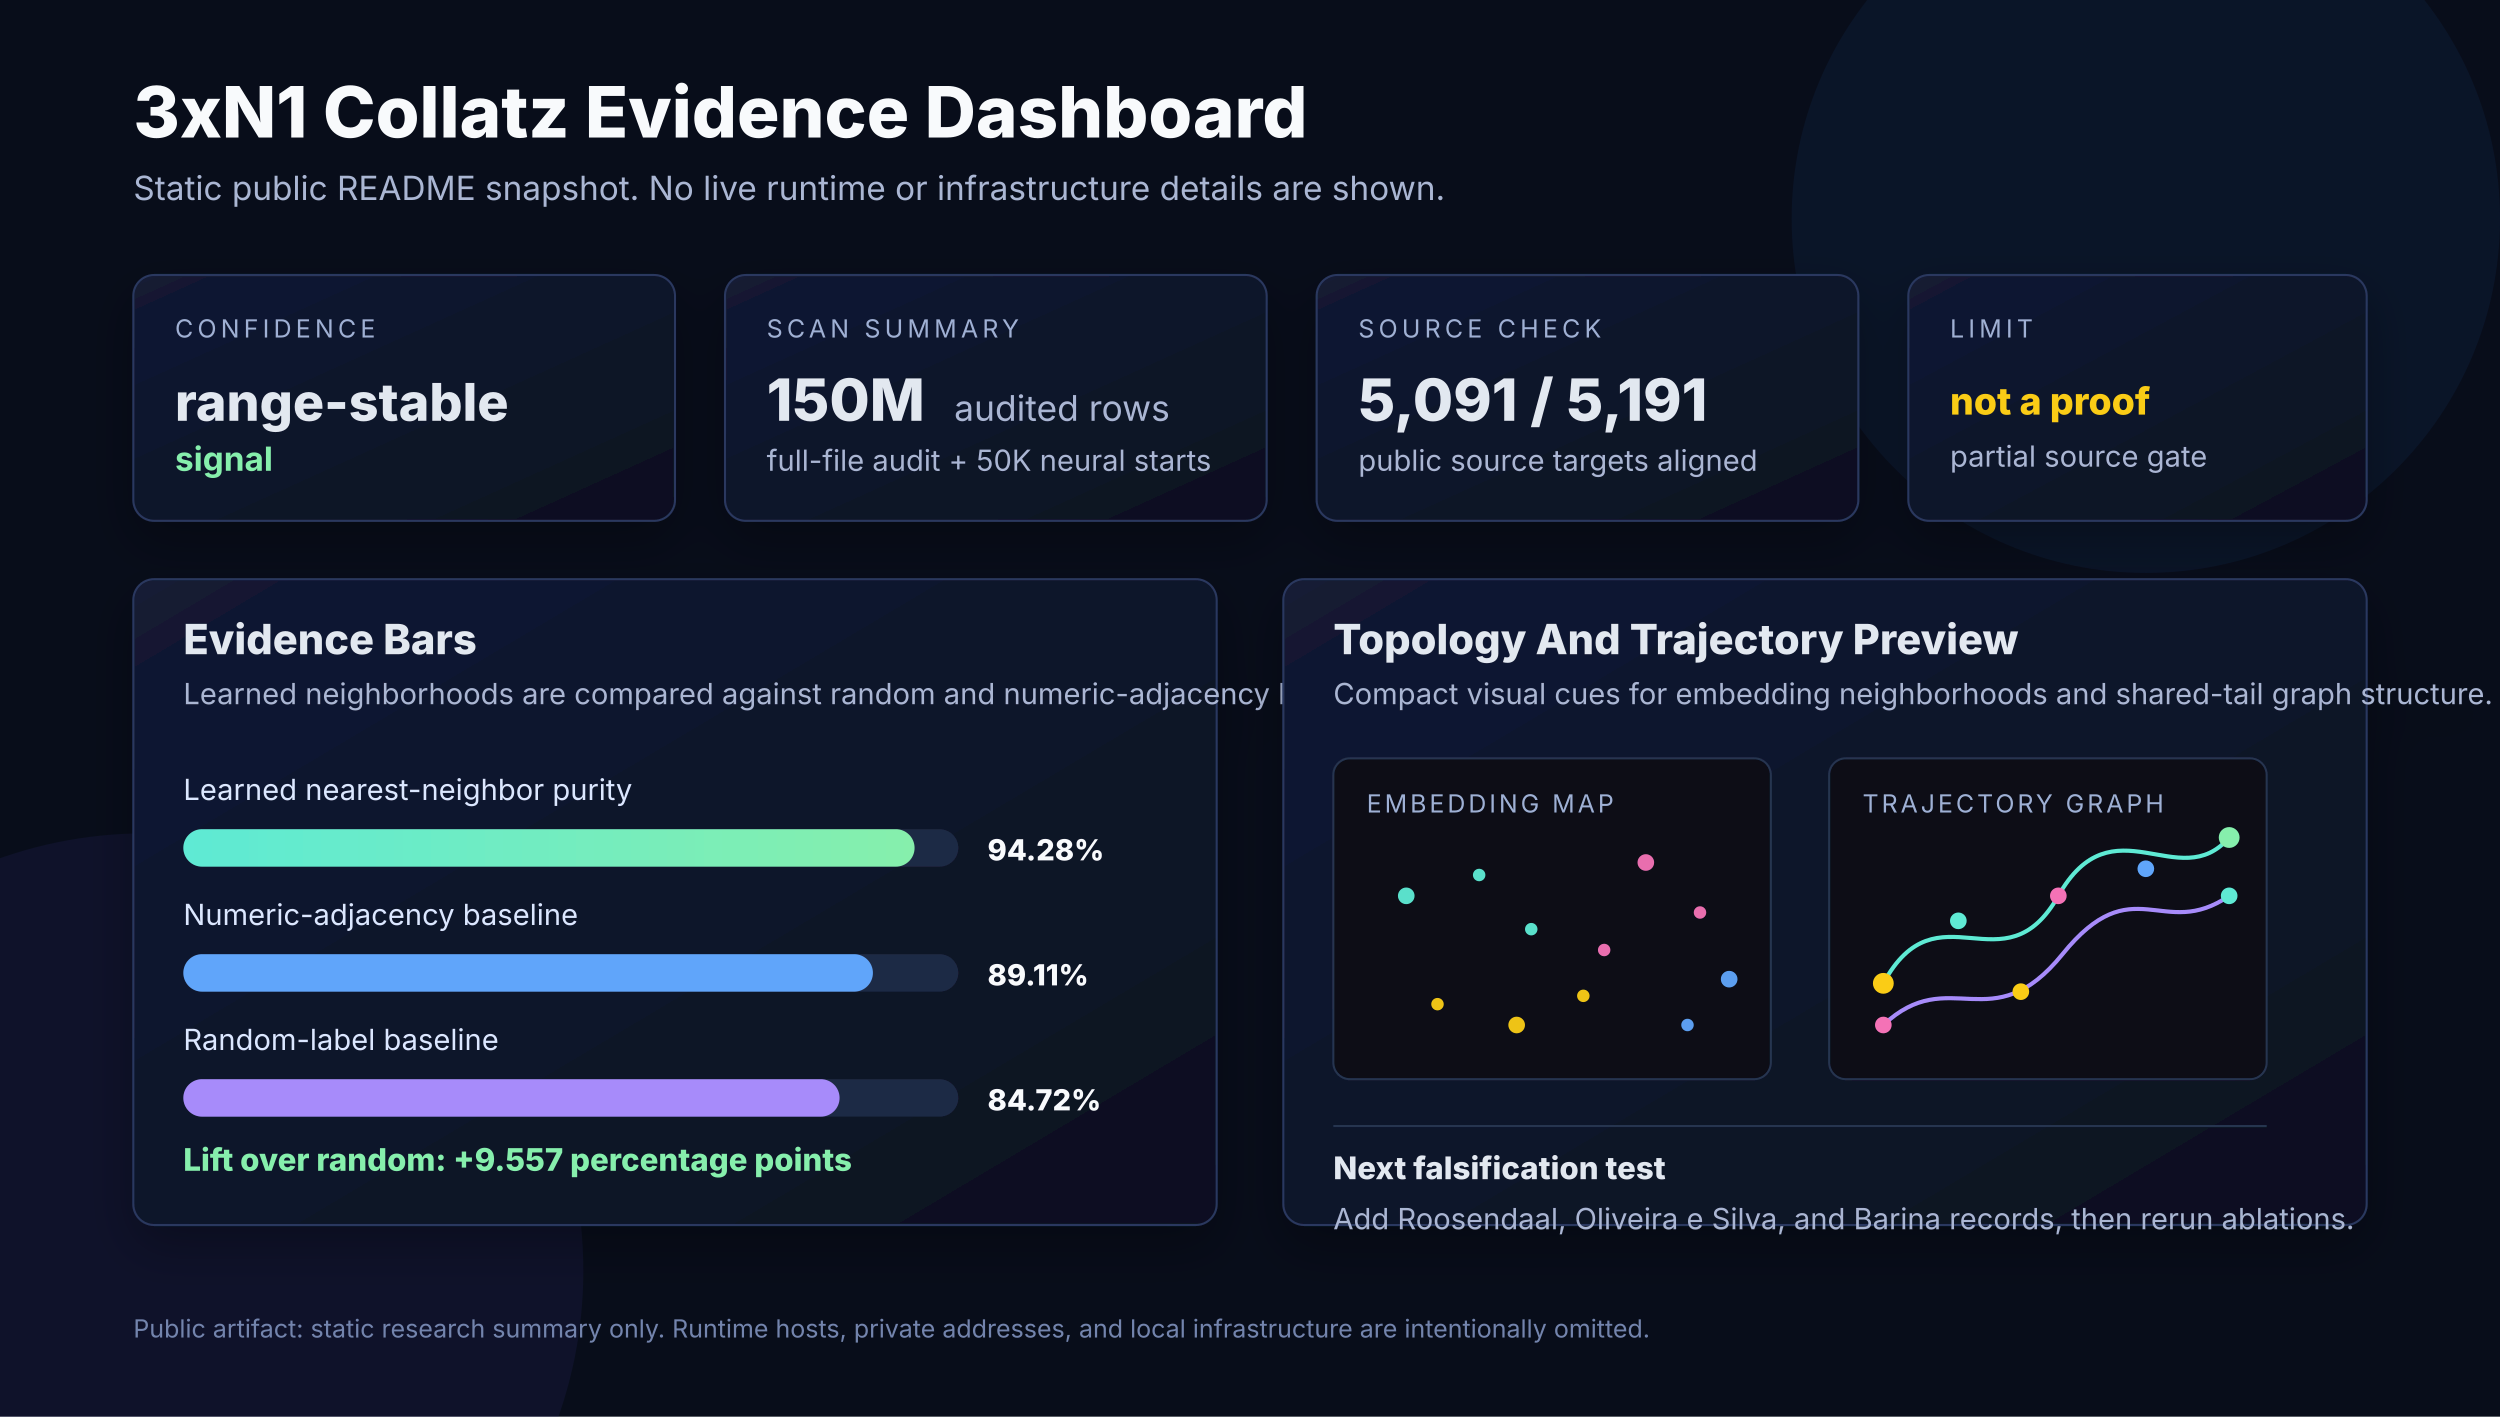
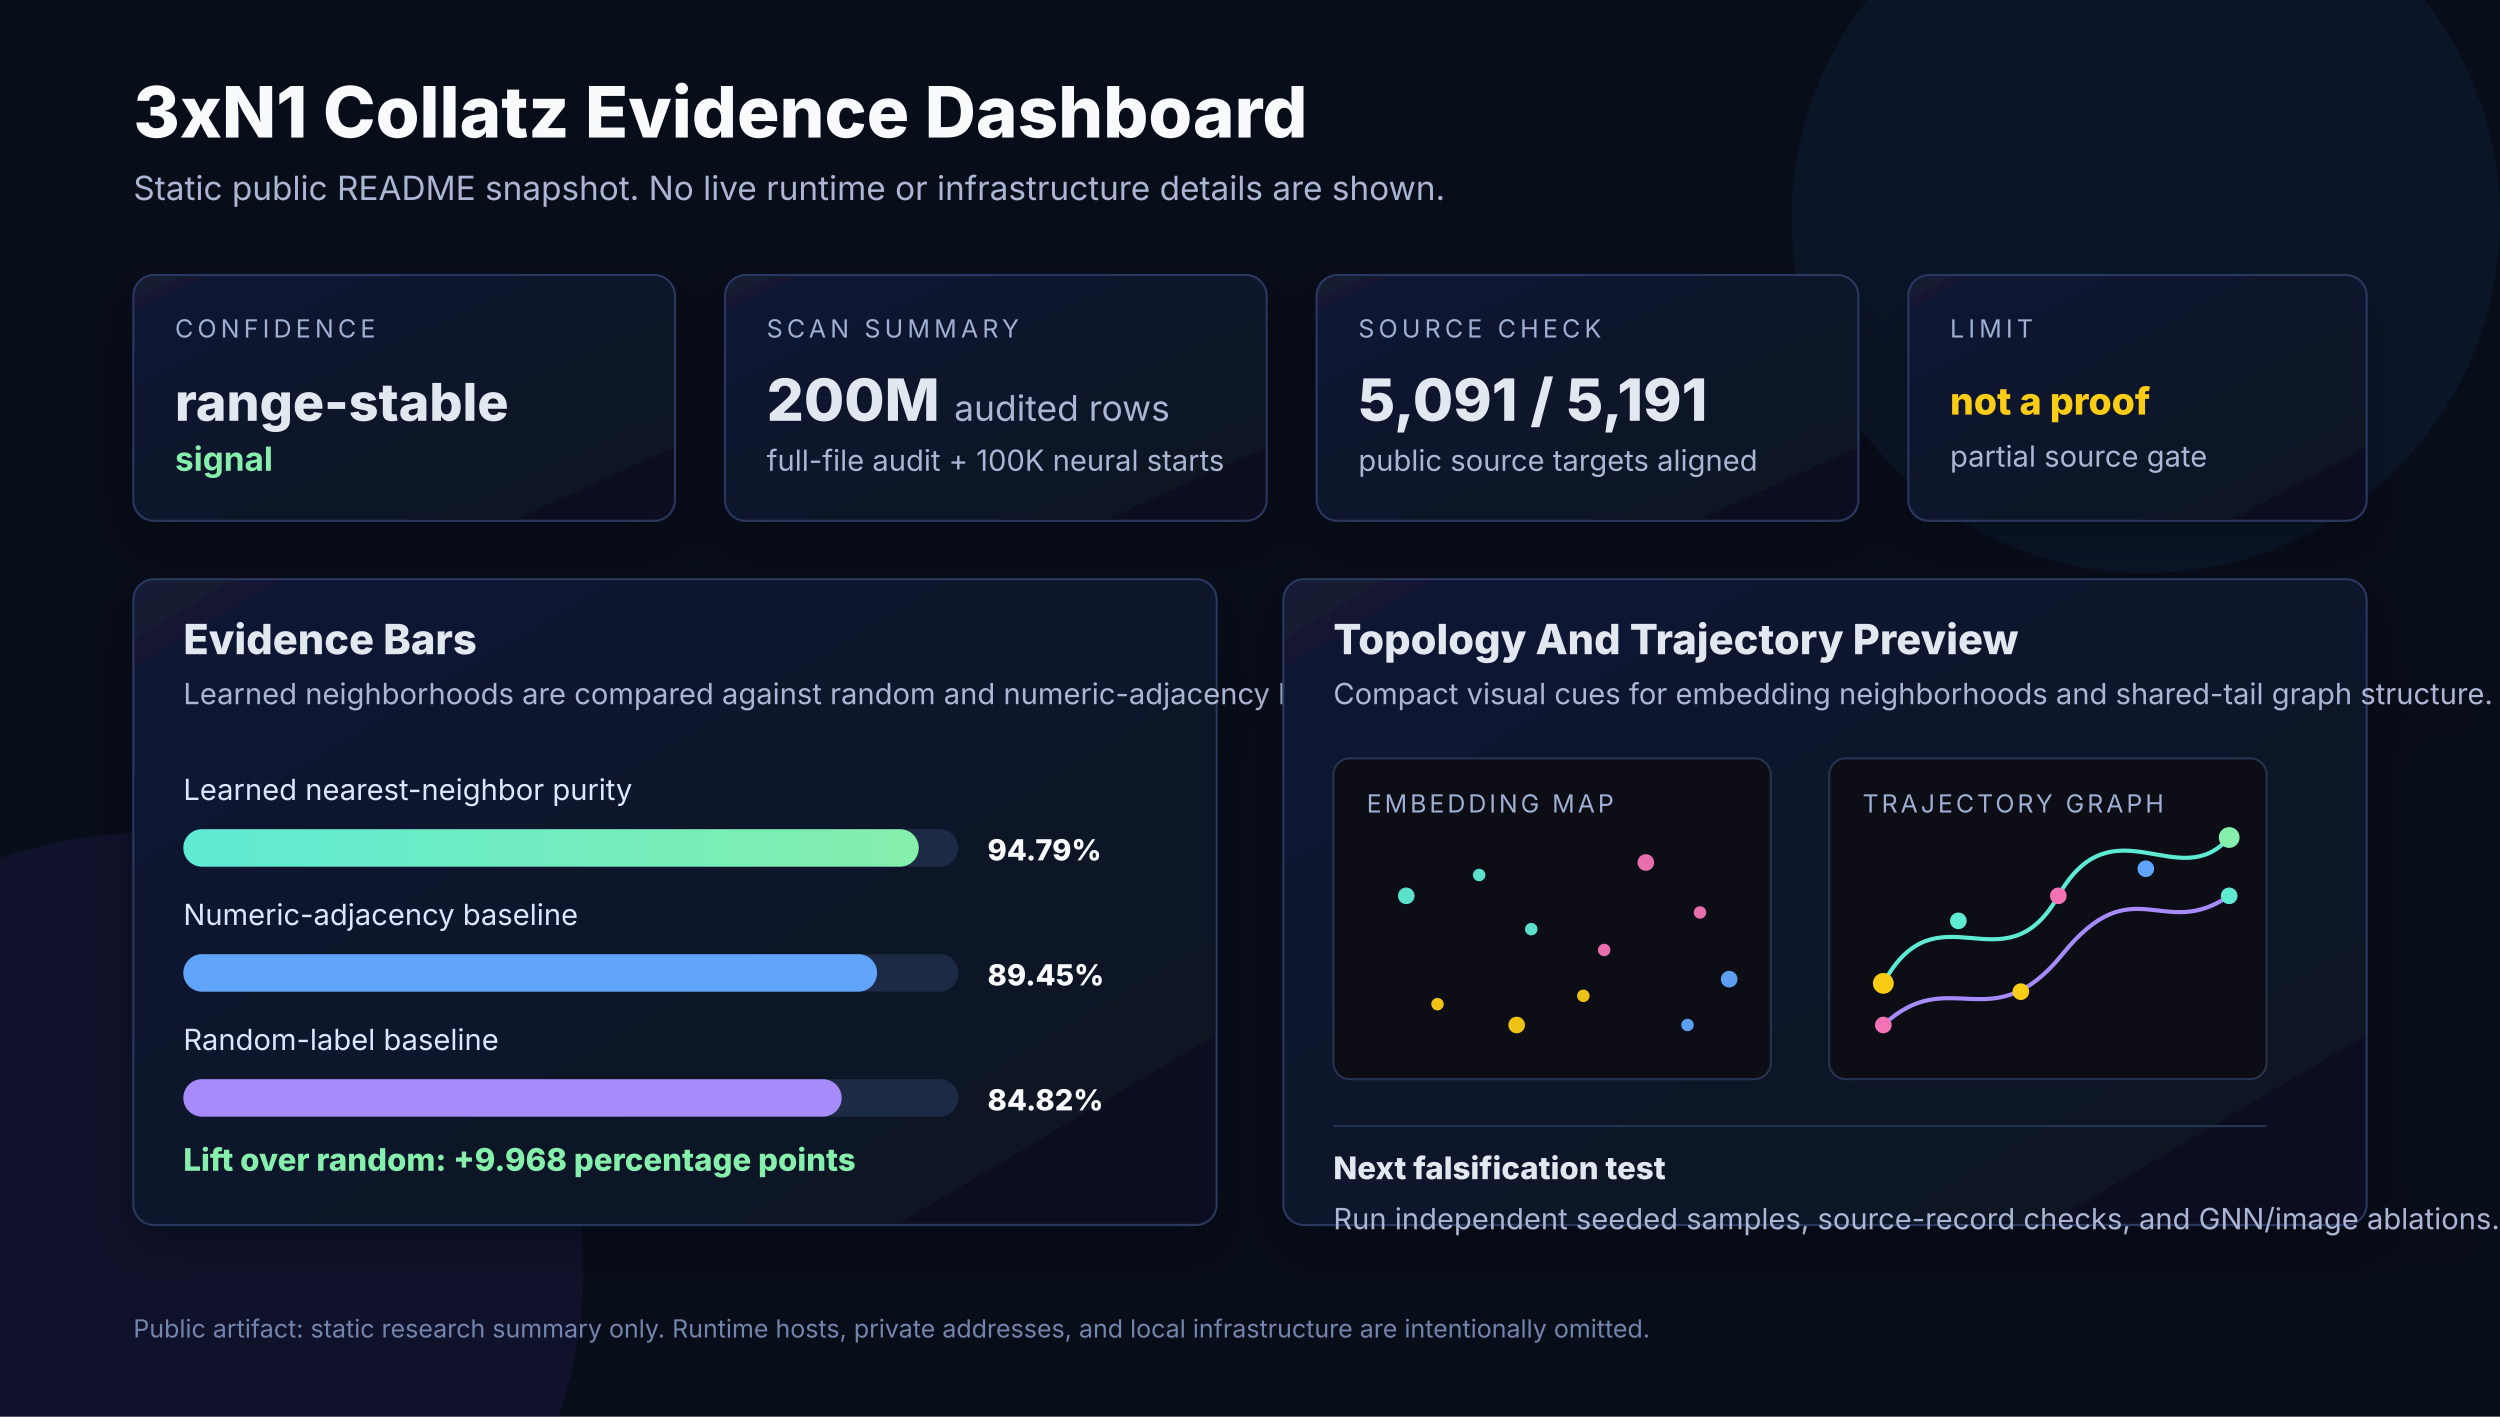
<svg xmlns="http://www.w3.org/2000/svg" width="1200" height="680" viewBox="0 0 1200 680" role="img" aria-labelledby="title desc">
  <defs>
    <linearGradient id="panel" x1="0" x2="1" y1="0" y2="1">
      <stop offset="0" stop-color="#121a34" />
      <stop offset="1" stop-color="#0b1020" />
    </linearGradient>
    <linearGradient id="green" x1="0" x2="1">
      <stop offset="0" stop-color="#5eead4" />
      <stop offset="1" stop-color="#86efac" />
    </linearGradient>
    <linearGradient id="gold" x1="0" x2="1">
      <stop offset="0" stop-color="#facc15" />
      <stop offset="1" stop-color="#fb7185" />
    </linearGradient>
    <filter id="softShadow" x="-20%" y="-20%" width="140%" height="140%">
      <feDropShadow dx="0" dy="10" stdDeviation="12" flood-color="#000000" flood-opacity=".28" />
    </filter>
  </defs>
  <rect width="1200" height="680" fill="#080d1a" />
  <circle cx="1030" cy="105" r="170" fill="#11305d" opacity=".22" />
  <circle cx="70" cy="610" r="210" fill="#312e81" opacity=".16" />
  <text x="64" y="66" fill="#f8fafc" font-family="Inter, ui-sans-serif, system-ui, sans-serif" font-size="34" font-weight="800">3xN1 Collatz Evidence Dashboard</text>
  <text x="64" y="96" fill="#aab6d3" font-family="Inter, ui-sans-serif, system-ui, sans-serif" font-size="16">Static public README snapshot. No live runtime or infrastructure details are shown.</text>
  <g filter="url(#softShadow)">
    <rect x="64" y="132" width="260" height="118" rx="10" fill="url(#panel)" stroke="#2b385e" />
    <text x="84" y="162" fill="#9fb0d4" font-family="Inter, ui-sans-serif, system-ui, sans-serif" font-size="12" letter-spacing="2">CONFIDENCE</text>
    <text x="84" y="202" fill="#e2e8f0" font-family="Inter, ui-sans-serif, system-ui, sans-serif" font-size="25" font-weight="800">range-stable</text>
    <text x="84" y="226" fill="#86efac" font-family="Inter, ui-sans-serif, system-ui, sans-serif" font-size="16" font-weight="700">signal</text>
    <rect x="348" y="132" width="260" height="118" rx="10" fill="url(#panel)" stroke="#2b385e" />
    <text x="368" y="162" fill="#9fb0d4" font-family="Inter, ui-sans-serif, system-ui, sans-serif" font-size="12" letter-spacing="2">SCAN SUMMARY</text>
-     <text x="368" y="202" fill="#e2e8f0" font-family="Inter, ui-sans-serif, system-ui, sans-serif" font-size="28" font-weight="800">150M</text>
+     <text x="368" y="202" fill="#e2e8f0" font-family="Inter, ui-sans-serif, system-ui, sans-serif" font-size="28" font-weight="800">200M</text>
    <text x="458" y="202" fill="#aab6d3" font-family="Inter, ui-sans-serif, system-ui, sans-serif" font-size="17">audited rows</text>
-     <text x="368" y="226" fill="#aab6d3" font-family="Inter, ui-sans-serif, system-ui, sans-serif" font-size="14">full-file audit + 50K neural starts</text>
+     <text x="368" y="226" fill="#aab6d3" font-family="Inter, ui-sans-serif, system-ui, sans-serif" font-size="14">full-file audit + 100K neural starts</text>
    <rect x="632" y="132" width="260" height="118" rx="10" fill="url(#panel)" stroke="#2b385e" />
    <text x="652" y="162" fill="#9fb0d4" font-family="Inter, ui-sans-serif, system-ui, sans-serif" font-size="12" letter-spacing="2">SOURCE CHECK</text>
    <text x="652" y="202" fill="#e2e8f0" font-family="Inter, ui-sans-serif, system-ui, sans-serif" font-size="28" font-weight="800">5,091 / 5,191</text>
    <text x="652" y="226" fill="#aab6d3" font-family="Inter, ui-sans-serif, system-ui, sans-serif" font-size="14">public source targets aligned</text>
    <rect x="916" y="132" width="220" height="118" rx="10" fill="url(#panel)" stroke="#2b385e" />
    <text x="936" y="162" fill="#9fb0d4" font-family="Inter, ui-sans-serif, system-ui, sans-serif" font-size="12" letter-spacing="2">LIMIT</text>
    <text x="936" y="199" fill="#facc15" font-family="Inter, ui-sans-serif, system-ui, sans-serif" font-size="18" font-weight="800">not a proof</text>
    <text x="936" y="224" fill="#aab6d3" font-family="Inter, ui-sans-serif, system-ui, sans-serif" font-size="14">partial source gate</text>
  </g>
  <g filter="url(#softShadow)">
    <rect x="64" y="278" width="520" height="310" rx="10" fill="url(#panel)" stroke="#2b385e" />
    <text x="88" y="314" fill="#e2e8f0" font-family="Inter, ui-sans-serif, system-ui, sans-serif" font-size="20" font-weight="800">Evidence Bars</text>
    <text x="88" y="338" fill="#aab6d3" font-family="Inter, ui-sans-serif, system-ui, sans-serif" font-size="14">Learned neighborhoods are compared against random and numeric-adjacency baselines.</text>
    <text x="88" y="384" fill="#dbe7ff" font-family="Inter, ui-sans-serif, system-ui, sans-serif" font-size="14">Learned nearest-neighbor purity</text>
    <rect x="88" y="398" width="372" height="18" rx="9" fill="#1f2a44" />
-     <rect x="88" y="398" width="351" height="18" rx="9" fill="url(#green)" />
-     <text x="474" y="413" fill="#f8fafc" font-family="Inter, ui-sans-serif, system-ui, sans-serif" font-size="14" font-weight="800">94.28%</text>
+     <rect x="88" y="398" width="353" height="18" rx="9" fill="url(#green)" />
+     <text x="474" y="413" fill="#f8fafc" font-family="Inter, ui-sans-serif, system-ui, sans-serif" font-size="14" font-weight="800">94.79%</text>
    <text x="88" y="444" fill="#dbe7ff" font-family="Inter, ui-sans-serif, system-ui, sans-serif" font-size="14">Numeric-adjacency baseline</text>
    <rect x="88" y="458" width="372" height="18" rx="9" fill="#1f2a44" />
-     <rect x="88" y="458" width="331" height="18" rx="9" fill="#60a5fa" />
-     <text x="474" y="473" fill="#f8fafc" font-family="Inter, ui-sans-serif, system-ui, sans-serif" font-size="14" font-weight="800">89.11%</text>
+     <rect x="88" y="458" width="333" height="18" rx="9" fill="#60a5fa" />
+     <text x="474" y="473" fill="#f8fafc" font-family="Inter, ui-sans-serif, system-ui, sans-serif" font-size="14" font-weight="800">89.45%</text>
    <text x="88" y="504" fill="#dbe7ff" font-family="Inter, ui-sans-serif, system-ui, sans-serif" font-size="14">Random-label baseline</text>
    <rect x="88" y="518" width="372" height="18" rx="9" fill="#1f2a44" />
-     <rect x="88" y="518" width="315" height="18" rx="9" fill="#a78bfa" />
-     <text x="474" y="533" fill="#f8fafc" font-family="Inter, ui-sans-serif, system-ui, sans-serif" font-size="14" font-weight="800">84.72%</text>
-     <text x="88" y="562" fill="#86efac" font-family="Inter, ui-sans-serif, system-ui, sans-serif" font-size="15" font-weight="800">Lift over random: +9.557 percentage points</text>
+     <rect x="88" y="518" width="316" height="18" rx="9" fill="#a78bfa" />
+     <text x="474" y="533" fill="#f8fafc" font-family="Inter, ui-sans-serif, system-ui, sans-serif" font-size="14" font-weight="800">84.82%</text>
+     <text x="88" y="562" fill="#86efac" font-family="Inter, ui-sans-serif, system-ui, sans-serif" font-size="15" font-weight="800">Lift over random: +9.968 percentage points</text>
  </g>
  <g filter="url(#softShadow)">
    <rect x="616" y="278" width="520" height="310" rx="10" fill="url(#panel)" stroke="#2b385e" />
    <text x="640" y="314" fill="#e2e8f0" font-family="Inter, ui-sans-serif, system-ui, sans-serif" font-size="20" font-weight="800">Topology And Trajectory Preview</text>
    <text x="640" y="338" fill="#aab6d3" font-family="Inter, ui-sans-serif, system-ui, sans-serif" font-size="14">Compact visual cues for embedding neighborhoods and shared-tail graph structure.</text>
    <rect x="640" y="364" width="210" height="154" rx="8" fill="#070b16" stroke="#263450" />
    <text x="656" y="390" fill="#9fb0d4" font-family="Inter, ui-sans-serif, system-ui, sans-serif" font-size="12" letter-spacing="1.4">EMBEDDING MAP</text>
    <g opacity=".95">
      <circle cx="675" cy="430" r="4" fill="#5eead4" />
      <circle cx="710" cy="420" r="3" fill="#5eead4" />
      <circle cx="735" cy="446" r="3" fill="#5eead4" />
      <circle cx="790" cy="414" r="4" fill="#f472b6" />
      <circle cx="816" cy="438" r="3" fill="#f472b6" />
      <circle cx="770" cy="456" r="3" fill="#f472b6" />
      <circle cx="690" cy="482" r="3" fill="#facc15" />
      <circle cx="728" cy="492" r="4" fill="#facc15" />
      <circle cx="760" cy="478" r="3" fill="#facc15" />
      <circle cx="810" cy="492" r="3" fill="#60a5fa" />
      <circle cx="830" cy="470" r="4" fill="#60a5fa" />
    </g>
    <rect x="878" y="364" width="210" height="154" rx="8" fill="#070b16" stroke="#263450" />
    <text x="894" y="390" fill="#9fb0d4" font-family="Inter, ui-sans-serif, system-ui, sans-serif" font-size="12" letter-spacing="1.4">TRAJECTORY GRAPH</text>
    <path d="M904 472 C930 424, 962 476, 988 430 S1046 430, 1070 402" fill="none" stroke="#5eead4" stroke-width="2" />
    <path d="M904 492 C936 462, 956 500, 990 458 S1038 452, 1070 430" fill="none" stroke="#a78bfa" stroke-width="2" />
    <circle cx="904" cy="472" r="5" fill="#facc15" />
    <circle cx="940" cy="442" r="4" fill="#5eead4" />
    <circle cx="988" cy="430" r="4" fill="#f472b6" />
    <circle cx="1030" cy="417" r="4" fill="#60a5fa" />
    <circle cx="1070" cy="402" r="5" fill="#86efac" />
    <circle cx="904" cy="492" r="4" fill="#f472b6" />
    <circle cx="970" cy="476" r="4" fill="#facc15" />
    <circle cx="1070" cy="430" r="4" fill="#5eead4" />
    <rect x="640" y="540" width="448" height="1" fill="#263450" />
    <text x="640" y="566" fill="#e2e8f0" font-family="Inter, ui-sans-serif, system-ui, sans-serif" font-size="15" font-weight="800">Next falsification test</text>
-     <text x="640" y="590" fill="#aab6d3" font-family="Inter, ui-sans-serif, system-ui, sans-serif" font-size="14">Add Roosendaal, Oliveira e Silva, and Barina records, then rerun ablations.</text>
+     <text x="640" y="590" fill="#aab6d3" font-family="Inter, ui-sans-serif, system-ui, sans-serif" font-size="14">Run independent seeded samples, source-record checks, and GNN/image ablations.</text>
  </g>
  <text x="64" y="642" fill="#7384ad" font-family="Inter, ui-sans-serif, system-ui, sans-serif" font-size="12">Public artifact: static research summary only. Runtime hosts, private addresses, and local infrastructure are intentionally omitted.</text>
</svg>
